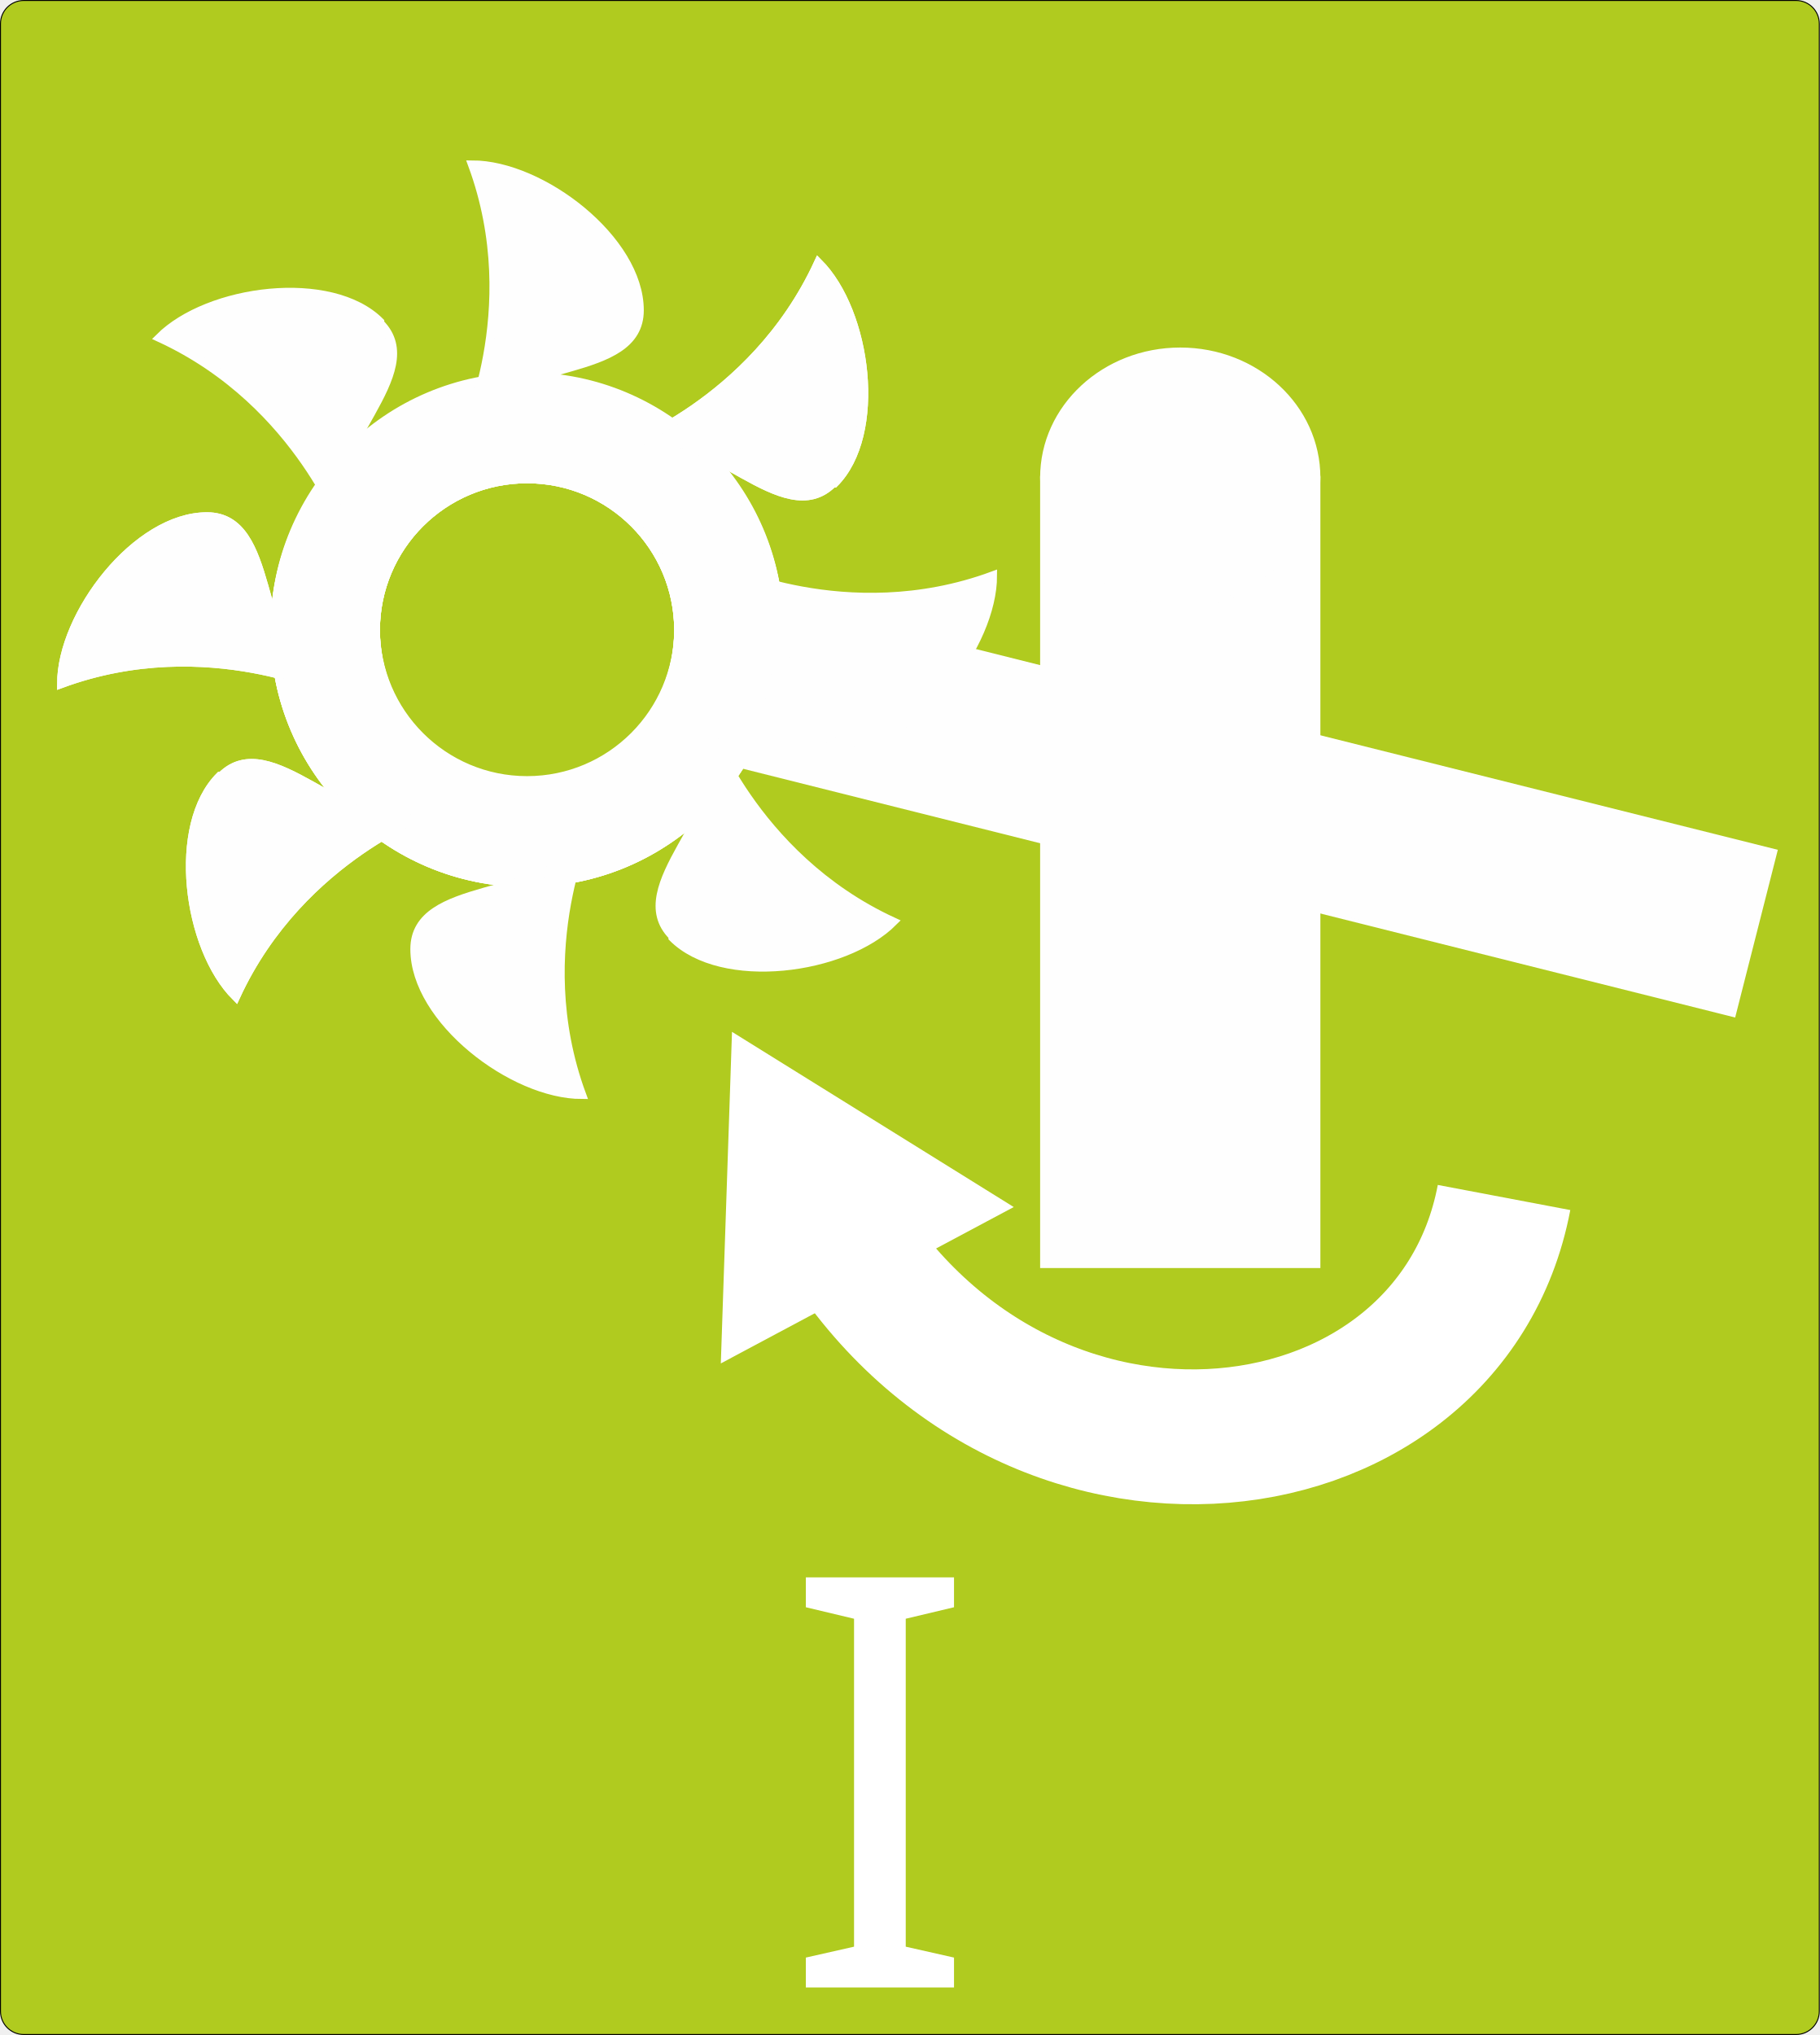
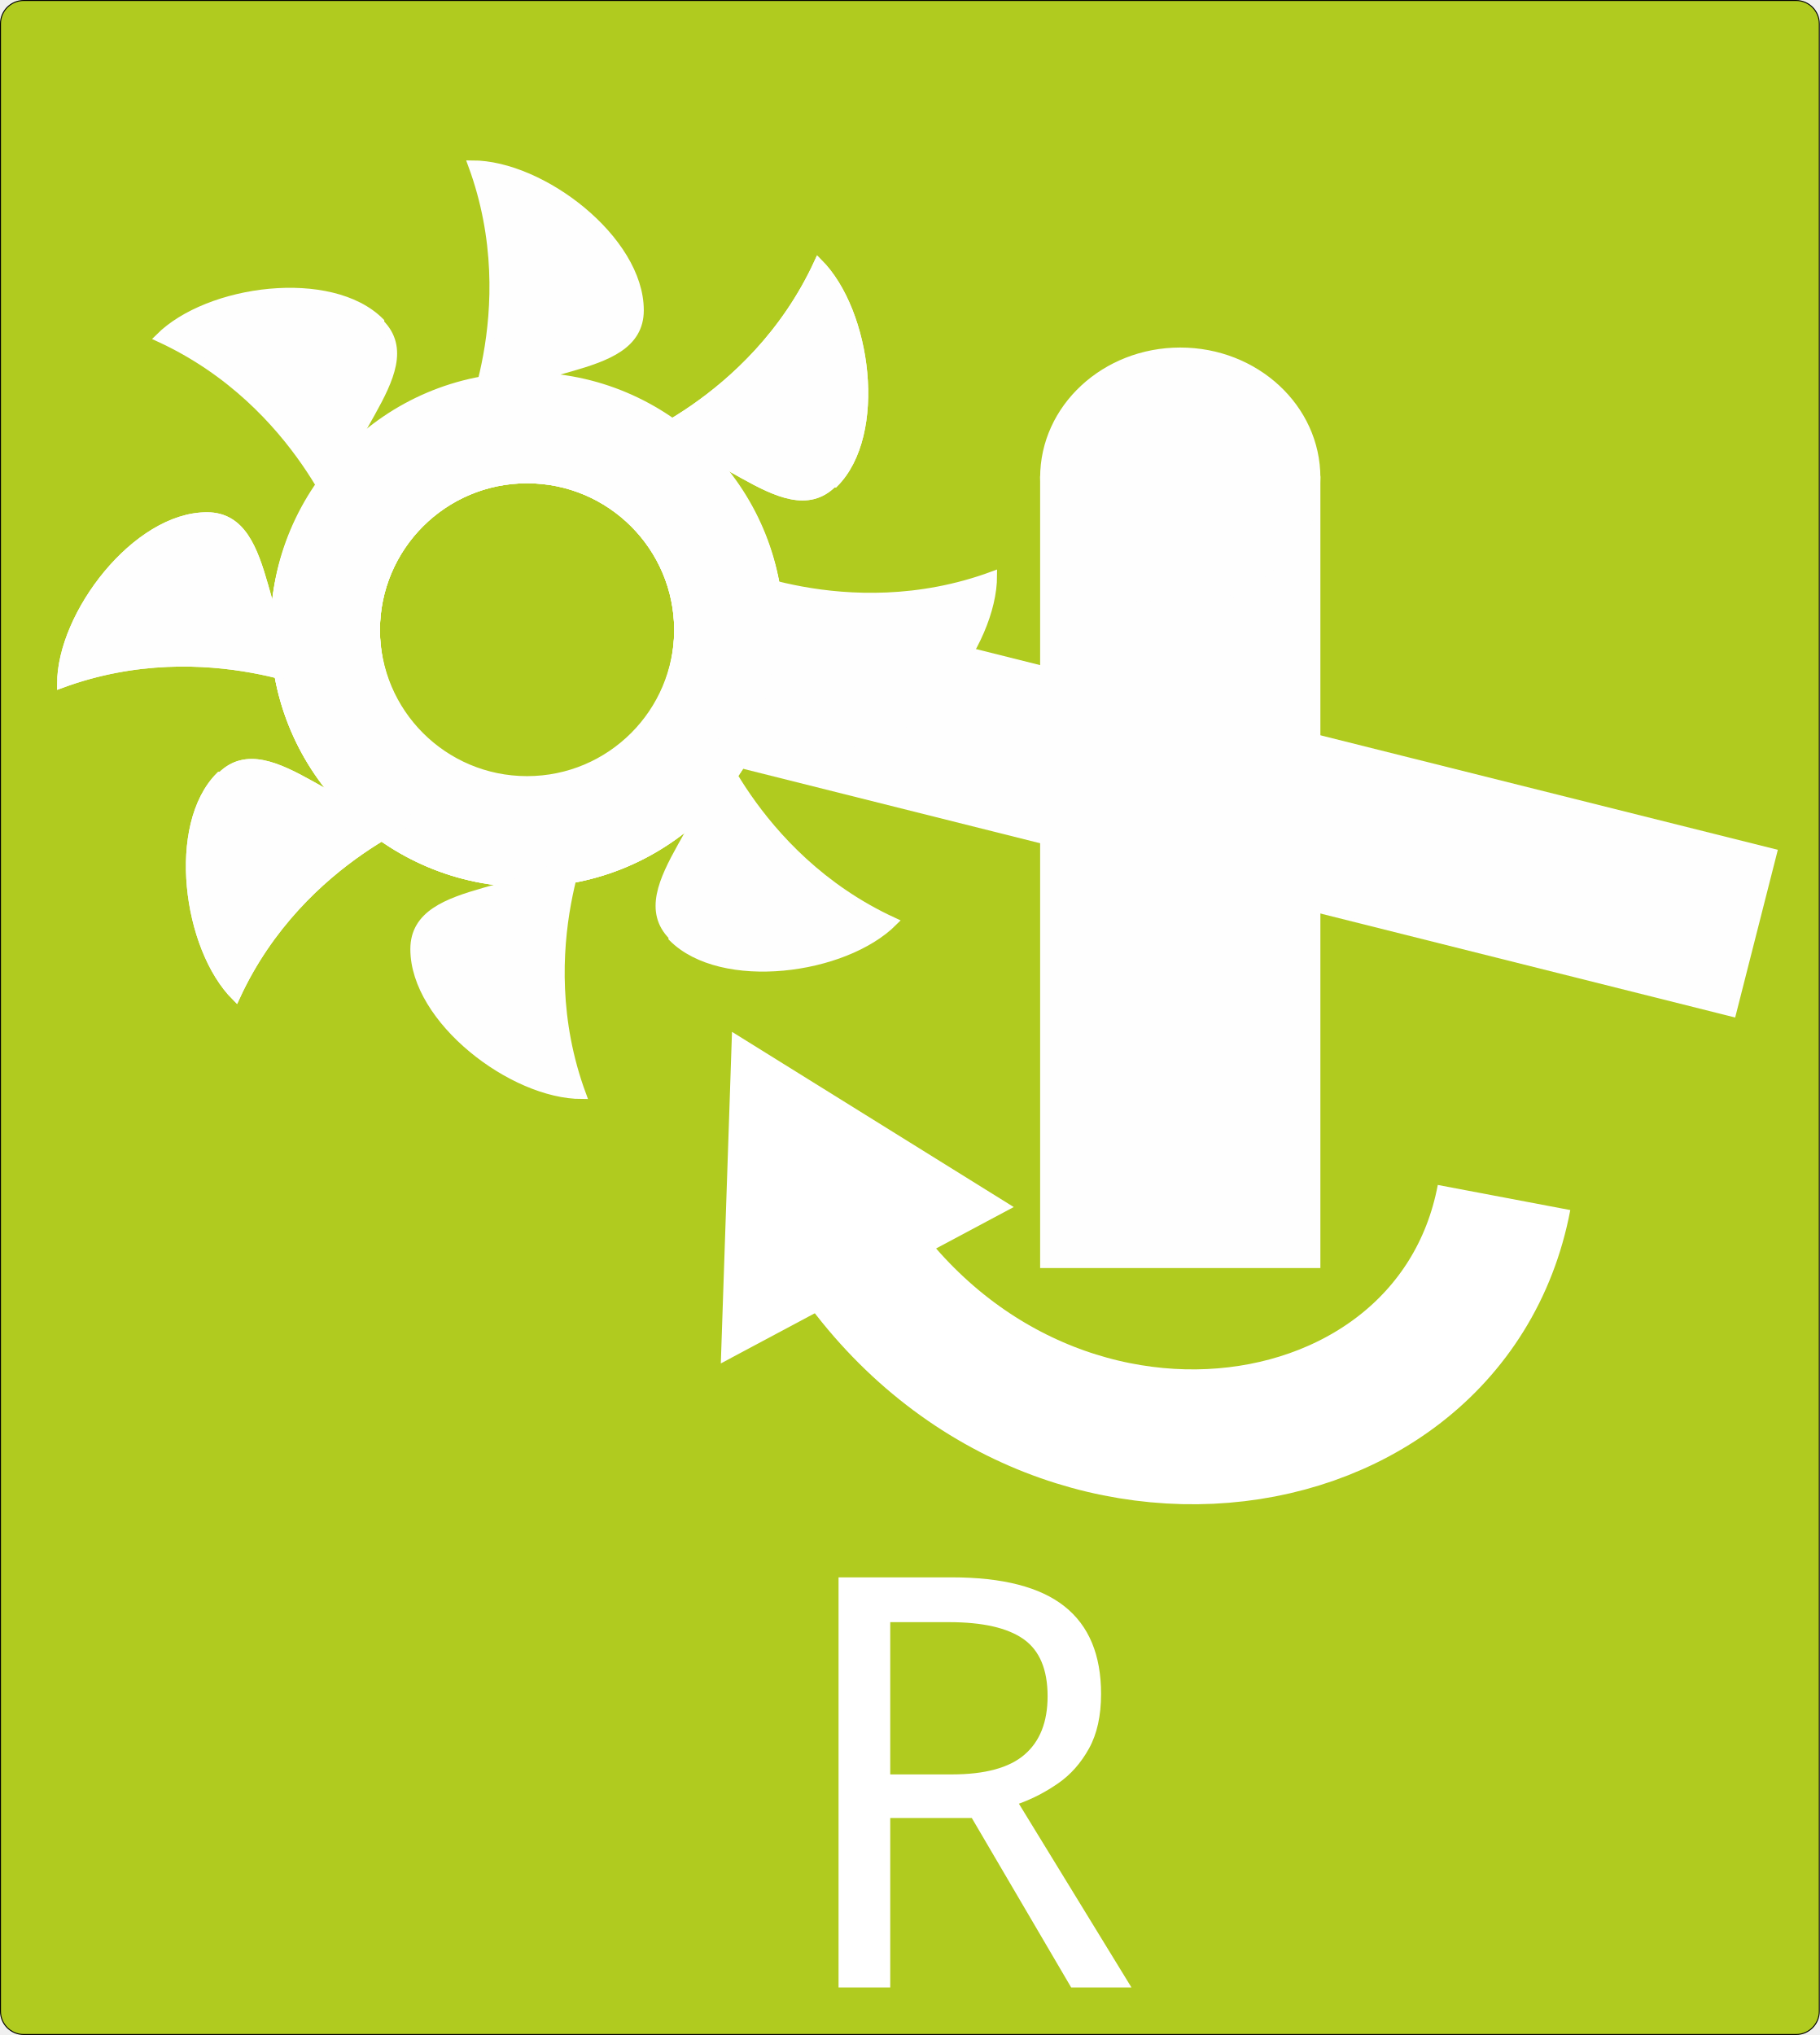
<svg xmlns="http://www.w3.org/2000/svg" width="333.922mm" height="373.391mm" viewBox="0 0 333.922 373.391" version="1.1" id="svg6424">
  <defs id="defs6418">
    <marker orient="auto" refY="0.0" refX="0.0" id="TriangleInS" style="overflow:visible">
      <path id="path9794" d="M 5.77,0.0 L -2.88,5.0 L -2.88,-5.0 L 5.77,0.0 z " style="fill-rule:evenodd;stroke:#ffffff;stroke-width:1pt;stroke-opacity:1;fill:#ffffff;fill-opacity:1" transform="scale(-0.2)" />
    </marker>
    <marker orient="auto" refY="0.0" refX="0.0" id="marker16171" style="overflow:visible">
      <path id="path16169" style="fill-rule:evenodd;stroke-width:0.625;stroke-linejoin:round;stroke:#ffffff;stroke-opacity:1;fill:#ffffff;fill-opacity:1" d="M 8.719,4.034 L -2.207,0.016 L 8.719,-4.002 C 6.973,-1.63 6.983,1.616 8.719,4.034 z " transform="scale(0.3) translate(-2.3,0)" />
    </marker>
    <marker orient="auto" refY="0.0" refX="0.0" id="marker15909" style="overflow:visible">
      <path id="path15907" style="fill-rule:evenodd;stroke-width:0.625;stroke-linejoin:round;stroke:#ffffff;stroke-opacity:1;fill:#ffffff;fill-opacity:1" d="M 8.719,4.034 L -2.207,0.016 L 8.719,-4.002 C 6.973,-1.63 6.983,1.616 8.719,4.034 z " transform="scale(0.3) translate(-2.3,0)" />
    </marker>
    <marker orient="auto" refY="0.0" refX="0.0" id="marker15857" style="overflow:visible">
      <path id="path15855" d="M 0.0,0.0 L 5.0,-5.0 L -12.5,0.0 L 5.0,5.0 L 0.0,0.0 z " style="fill-rule:evenodd;stroke:#ffffff;stroke-width:1pt;stroke-opacity:1;fill:#ffffff;fill-opacity:1" transform="scale(0.2) translate(6,0)" />
    </marker>
    <marker orient="auto" refY="0.0" refX="0.0" id="Arrow2Sstart" style="overflow:visible">
      <path id="path9685" style="fill-rule:evenodd;stroke-width:0.625;stroke-linejoin:round;stroke:#ffffff;stroke-opacity:1;fill:#ffffff;fill-opacity:1" d="M 8.719,4.034 L -2.207,0.016 L 8.719,-4.002 C 6.973,-1.63 6.983,1.616 8.719,4.034 z " transform="scale(0.3) translate(-2.3,0)" />
    </marker>
    <marker orient="auto" refY="0" refX="0" id="Arrow2Mstart" style="overflow:visible">
      <path id="path9679" style="fill:#ffffff;fill-opacity:1;fill-rule:evenodd;stroke:#ffffff;stroke-width:0.625;stroke-linejoin:round;stroke-opacity:1" d="M 8.719,4.034 -2.207,0.016 8.719,-4.002 c -1.745,2.372 -1.735,5.617 -6e-7,8.035 z" transform="scale(0.6)" />
    </marker>
    <marker orient="auto" refY="0" refX="0" id="Arrow2Lstart" style="overflow:visible">
      <path id="path9673" style="fill:#000000;fill-opacity:1;fill-rule:evenodd;stroke:#000000;stroke-width:0.625;stroke-linejoin:round;stroke-opacity:1" d="M 8.719,4.034 -2.207,0.016 8.719,-4.002 c -1.745,2.372 -1.735,5.617 -6e-7,8.035 z" transform="matrix(1.1,0,0,1.1,1.1,0)" />
    </marker>
    <marker orient="auto" refY="0" refX="0" id="Arrow1Sstart" style="overflow:visible">
      <path id="path9667" d="M 0,0 5,-5 -12.5,0 5,5 Z" style="fill:#000000;fill-opacity:1;fill-rule:evenodd;stroke:#000000;stroke-width:1pt;stroke-opacity:1" transform="matrix(0.2,0,0,0.2,1.2,0)" />
    </marker>
    <marker orient="auto" refY="0" refX="0" id="Arrow1Mend-7" style="overflow:visible">
      <path id="path9270-3" d="M 0,0 5,-5 -12.5,0 5,5 Z" style="fill:#ffffff;fill-opacity:1;fill-rule:evenodd;stroke:#ffffff;stroke-width:1pt;stroke-opacity:1" transform="matrix(-0.4,0,0,-0.4,-4,0)" />
    </marker>
  </defs>
  <g id="layer1" transform="translate(108.9985,28.54902)">
    <rect class="fil3 str3" x="82.173" y="59.078" width="50.8" height="144.727" id="rect679-0-4-0-6" style="clip-rule:evenodd;fill:#fefefe;fill-rule:evenodd;stroke:#fefefe;stroke-width:0.625;image-rendering:optimizeQuality;shape-rendering:geometricPrecision;text-rendering:geometricPrecision" />
    <ellipse class="fil3 str3" cx="107.573" cy="59.078" rx="25.4" ry="23.548" id="ellipse681-4-84-4-6" style="clip-rule:evenodd;fill:#fefefe;fill-rule:evenodd;stroke:#fefefe;stroke-width:0.625;image-rendering:optimizeQuality;shape-rendering:geometricPrecision;text-rendering:geometricPrecision" />
    <path class="fil3 str1" d="m -12.284,40.822 c 25.4,0 46.302,20.637 46.302,46.302 0,25.4 -20.637,46.302 -46.302,46.302 -25.4,0 -46.302,-20.637 -46.302,-46.302 0,-25.4 20.637,-46.302 46.302,-46.302 z m 0,18.521 c 15.346,0 27.781,12.435 27.781,27.781 0,15.346 -12.435,27.781 -27.781,27.781 -15.346,0 -27.781,-12.435 -27.781,-27.781 0,-15.346 12.435,-27.781 27.781,-27.781 z" id="path687-7-87-5-6" style="clip-rule:evenodd;fill:#fefefe;fill-rule:evenodd;stroke:#fefefe;stroke-width:1.562;image-rendering:optimizeQuality;shape-rendering:geometricPrecision;text-rendering:geometricPrecision" />
    <path class="fil3 str1" d="m -71.021,66.222 c 12.7,0 8.731,23.813 19.579,30.692 4.498,2.646 -19.05,-10.054 -46.302,0 0,-12.7 13.758,-30.692 26.723,-30.692 z" id="path689-0-1-8-3" style="clip-rule:evenodd;fill:#fefefe;fill-rule:evenodd;stroke:#fefefe;stroke-width:1.562;image-rendering:optimizeQuality;shape-rendering:geometricPrecision;text-rendering:geometricPrecision" />
    <path class="fil3 str1" d="m -12.284,40.822 c 25.4,0 46.302,20.637 46.302,46.302 0,25.4 -20.637,46.302 -46.302,46.302 -25.4,0 -46.302,-20.637 -46.302,-46.302 0,-25.4 20.637,-46.302 46.302,-46.302 z m 0,18.521 c 15.346,0 27.781,12.435 27.781,27.781 0,15.346 -12.435,27.781 -27.781,27.781 -15.346,0 -27.781,-12.435 -27.781,-27.781 0,-15.346 12.435,-27.781 27.781,-27.781 z" id="path691-1-2-7-6" style="clip-rule:evenodd;fill:#fefefe;fill-rule:evenodd;stroke:#fefefe;stroke-width:1.562;image-rendering:optimizeQuality;shape-rendering:geometricPrecision;text-rendering:geometricPrecision" />
    <path class="fil3 str1" d="m -71.021,66.222 c 12.7,0 8.731,23.813 19.579,30.692 4.498,2.646 -19.05,-10.054 -46.302,0 0,-12.7 13.758,-30.692 26.723,-30.692 z" id="path693-7-4-6-8" style="clip-rule:evenodd;fill:#fefefe;fill-rule:evenodd;stroke:#fefefe;stroke-width:1.562;image-rendering:optimizeQuality;shape-rendering:geometricPrecision;text-rendering:geometricPrecision" />
    <path class="fil3 str1" d="m -12.284,133.161 c -25.4,0 -46.302,-20.637 -46.302,-46.302 0,-25.4 20.637,-46.302 46.302,-46.302 25.4,0 46.302,20.637 46.302,46.302 0,25.4 -20.637,46.302 -46.302,46.302 z m 0,-18.521 c -15.346,0 -27.781,-12.435 -27.781,-27.781 0,-15.346 12.435,-27.781 27.781,-27.781 15.346,0 27.781,12.435 27.781,27.781 0,15.346 -12.435,27.781 -27.781,27.781 z" id="path695-0-8-0-7" style="clip-rule:evenodd;fill:#fefefe;fill-rule:evenodd;stroke:#fefefe;stroke-width:1.562;image-rendering:optimizeQuality;shape-rendering:geometricPrecision;text-rendering:geometricPrecision" />
    <path class="fil3 str1" d="m 46.454,107.761 c -12.7,0 -8.731,-23.813 -19.579,-30.692 -4.498,-2.646 19.05,10.054 46.302,0 0,12.7 -13.758,30.692 -26.723,30.692 z" id="path697-4-0-1-8" style="clip-rule:evenodd;fill:#fefefe;fill-rule:evenodd;stroke:#fefefe;stroke-width:1.562;image-rendering:optimizeQuality;shape-rendering:geometricPrecision;text-rendering:geometricPrecision" />
    <path class="fil3 str1" d="m 8.354,28.386 c 0,12.7 -23.813,8.731 -30.692,19.579 -2.646,4.498 10.054,-19.05 0,-46.302 12.7,0 30.692,13.758 30.692,26.723 z" id="path699-6-8-5-0" style="clip-rule:evenodd;fill:#fefefe;fill-rule:evenodd;stroke:#fefefe;stroke-width:1.562;image-rendering:optimizeQuality;shape-rendering:geometricPrecision;text-rendering:geometricPrecision" />
    <path class="fil3 str1" d="m -58.586,87.124 c 0,-25.4 20.637,-46.302 46.302,-46.302 25.4,0 46.302,20.637 46.302,46.302 0,25.4 -20.637,46.302 -46.302,46.302 -25.4,0 -46.302,-20.637 -46.302,-46.302 z m 18.521,0 c 0,-15.346 12.435,-27.781 27.781,-27.781 15.346,0 27.781,12.435 27.781,27.781 0,15.346 -12.435,27.781 -27.781,27.781 -15.346,0 -27.781,-12.435 -27.781,-27.781 z" id="path701-3-6-0-6" style="clip-rule:evenodd;fill:#fefefe;fill-rule:evenodd;stroke:#fefefe;stroke-width:1.562;image-rendering:optimizeQuality;shape-rendering:geometricPrecision;text-rendering:geometricPrecision" />
    <path class="fil3 str1" d="m -32.921,145.597 c 0,-12.7 23.813,-8.731 30.692,-19.579 2.646,-4.498 -10.054,19.05 0,46.302 -12.7,0 -30.692,-13.758 -30.692,-26.723 z" id="path703-3-5-2-7" style="clip-rule:evenodd;fill:#fefefe;fill-rule:evenodd;stroke:#fefefe;stroke-width:1.562;image-rendering:optimizeQuality;shape-rendering:geometricPrecision;text-rendering:geometricPrecision" />
    <path class="fil3 str1" d="m -39.271,30.768 c 8.996,8.996 -10.848,23.019 -7.673,35.454 1.323,5.027 -6.35,-20.637 -32.808,-32.808 8.996,-8.996 31.485,-11.906 40.481,-2.91 z" id="path705-2-0-8-4" style="clip-rule:evenodd;fill:#fefefe;fill-rule:evenodd;stroke:#fefefe;stroke-width:1.562;image-rendering:optimizeQuality;shape-rendering:geometricPrecision;text-rendering:geometricPrecision" />
    <path class="fil3 str1" d="m 14.439,143.216 c -8.996,-8.996 10.848,-23.019 7.673,-35.454 -1.323,-5.027 6.35,20.637 32.808,32.808 -8.996,8.996 -31.485,11.906 -40.481,2.91 z" id="path707-1-4-2-1" style="clip-rule:evenodd;fill:#fefefe;fill-rule:evenodd;stroke:#fefefe;stroke-width:1.562;image-rendering:optimizeQuality;shape-rendering:geometricPrecision;text-rendering:geometricPrecision" />
    <rect ry="4.265" y="-28.46" x="-108.91" height="373.213" width="333.745" id="rect3844-0-9-1-7" style="clip-rule:evenodd;opacity:1;fill:#b0cb1f;fill-opacity:1;fill-rule:evenodd;stroke:#000000;stroke-width:0.178;stroke-miterlimit:4;stroke-dasharray:none;stroke-dashoffset:0;stroke-opacity:1;image-rendering:optimizeQuality;shape-rendering:geometricPrecision;text-rendering:geometricPrecision" />
    <path class="fil3 str1" d="m 43.808,60.136 c -8.996,8.996 -23.019,-10.848 -35.454,-7.673 -5.027,1.323 20.637,-6.35 32.808,-32.808 8.996,8.996 11.906,31.485 2.91,40.481 z" id="path709-5-4-0-5" style="clip-rule:evenodd;fill:#fefefe;fill-rule:evenodd;stroke:#fefefe;stroke-width:1.562;image-rendering:optimizeQuality;shape-rendering:geometricPrecision;text-rendering:geometricPrecision" />
    <path class="fil3 str1" d="m -68.375,113.847 c 8.996,-8.996 23.019,10.848 35.454,7.673 5.027,-1.323 -20.637,6.35 -32.808,32.808 -8.996,-8.996 -11.906,-31.485 -2.91,-40.481 z" id="path711-4-3-7-0" style="clip-rule:evenodd;fill:#fefefe;fill-rule:evenodd;stroke:#fefefe;stroke-width:1.562;image-rendering:optimizeQuality;shape-rendering:geometricPrecision;text-rendering:geometricPrecision" />
    <polygon class="fil3 str3" points="37067,12565 36348,12385 36324,12500 37038,12679 " id="polygon713-5-35-6-1" style="clip-rule:evenodd;fill:#fefefe;fill-rule:evenodd;stroke:#fefefe;stroke-width:2.362;image-rendering:optimizeQuality;shape-rendering:geometricPrecision;text-rendering:geometricPrecision" transform="matrix(0.2645833,0,0,0.2645833,-9590.465,-3196.884)" />
    <rect class="fil3 str3" x="82.173" y="59.078" width="50.8" height="144.727" id="rect715-7-2-7-5" style="clip-rule:evenodd;fill:#fefefe;fill-rule:evenodd;stroke:#fefefe;stroke-width:0.625;image-rendering:optimizeQuality;shape-rendering:geometricPrecision;text-rendering:geometricPrecision" />
    <ellipse class="fil3 str3" cx="107.573" cy="59.078" rx="25.4" ry="23.548" id="ellipse717-3-6-5-0" style="clip-rule:evenodd;fill:#fefefe;fill-rule:evenodd;stroke:#fefefe;stroke-width:0.625;image-rendering:optimizeQuality;shape-rendering:geometricPrecision;text-rendering:geometricPrecision" />
    <path class="fil3 str1" d="m -12.284,40.822 c 25.4,0 46.302,20.637 46.302,46.302 0,25.4 -20.637,46.302 -46.302,46.302 -25.4,0 -46.302,-20.637 -46.302,-46.302 0,-25.4 20.637,-46.302 46.302,-46.302 z m 0,18.521 c 15.346,0 27.781,12.435 27.781,27.781 0,15.346 -12.435,27.781 -27.781,27.781 -15.346,0 -27.781,-12.435 -27.781,-27.781 0,-15.346 12.435,-27.781 27.781,-27.781 z" id="path719-9-2-6-3" style="clip-rule:evenodd;fill:#fefefe;fill-rule:evenodd;stroke:#fefefe;stroke-width:1.562;image-rendering:optimizeQuality;shape-rendering:geometricPrecision;text-rendering:geometricPrecision" />
    <path class="fil3 str1" d="m -71.021,66.222 c 12.7,0 8.731,23.813 19.579,30.692 4.498,2.646 -19.05,-10.054 -46.302,0 0,-12.7 13.758,-30.692 26.723,-30.692 z" id="path721-5-63-0-1" style="clip-rule:evenodd;fill:#fefefe;fill-rule:evenodd;stroke:#fefefe;stroke-width:1.562;image-rendering:optimizeQuality;shape-rendering:geometricPrecision;text-rendering:geometricPrecision" />
    <path class="fil3 str1" d="m -12.284,40.822 c 25.4,0 46.302,20.637 46.302,46.302 0,25.4 -20.637,46.302 -46.302,46.302 -25.4,0 -46.302,-20.637 -46.302,-46.302 0,-25.4 20.637,-46.302 46.302,-46.302 z m 0,18.521 c 15.346,0 27.781,12.435 27.781,27.781 0,15.346 -12.435,27.781 -27.781,27.781 -15.346,0 -27.781,-12.435 -27.781,-27.781 0,-15.346 12.435,-27.781 27.781,-27.781 z" id="path723-7-1-2-9" style="clip-rule:evenodd;fill:#fefefe;fill-rule:evenodd;stroke:#fefefe;stroke-width:1.562;image-rendering:optimizeQuality;shape-rendering:geometricPrecision;text-rendering:geometricPrecision" />
    <path class="fil3 str1" d="m -71.021,66.222 c 12.7,0 8.731,23.813 19.579,30.692 4.498,2.646 -19.05,-10.054 -46.302,0 0,-12.7 13.758,-30.692 26.723,-30.692 z" id="path725-1-2-9-2" style="clip-rule:evenodd;fill:#fefefe;fill-rule:evenodd;stroke:#fefefe;stroke-width:1.562;image-rendering:optimizeQuality;shape-rendering:geometricPrecision;text-rendering:geometricPrecision" />
    <path class="fil3 str1" d="m -12.284,133.161 c -25.4,0 -46.302,-20.637 -46.302,-46.302 0,-25.4 20.637,-46.302 46.302,-46.302 25.4,0 46.302,20.637 46.302,46.302 0,25.4 -20.637,46.302 -46.302,46.302 z m 0,-18.521 c -15.346,0 -27.781,-12.435 -27.781,-27.781 0,-15.346 12.435,-27.781 27.781,-27.781 15.346,0 27.781,12.435 27.781,27.781 0,15.346 -12.435,27.781 -27.781,27.781 z" id="path727-7-7-6-9" style="clip-rule:evenodd;fill:#fefefe;fill-rule:evenodd;stroke:#fefefe;stroke-width:1.562;image-rendering:optimizeQuality;shape-rendering:geometricPrecision;text-rendering:geometricPrecision" />
    <path class="fil3 str1" d="m 46.454,107.761 c -12.7,0 -8.731,-23.813 -19.579,-30.692 -4.498,-2.646 19.05,10.054 46.302,0 0,12.7 -13.758,30.692 -26.723,30.692 z" id="path729-1-4-3-0" style="clip-rule:evenodd;fill:#fefefe;fill-rule:evenodd;stroke:#fefefe;stroke-width:1.562;image-rendering:optimizeQuality;shape-rendering:geometricPrecision;text-rendering:geometricPrecision" />
    <path class="fil3 str1" d="m 8.354,28.386 c 0,12.7 -23.813,8.731 -30.692,19.579 -2.646,4.498 10.054,-19.05 0,-46.302 12.7,0 30.692,13.758 30.692,26.723 z" id="path731-5-5-8-0" style="clip-rule:evenodd;fill:#fefefe;fill-rule:evenodd;stroke:#fefefe;stroke-width:1.562;image-rendering:optimizeQuality;shape-rendering:geometricPrecision;text-rendering:geometricPrecision" />
    <path class="fil3 str1" d="m -58.586,87.124 c 0,-25.4 20.637,-46.302 46.302,-46.302 25.4,0 46.302,20.637 46.302,46.302 0,25.4 -20.637,46.302 -46.302,46.302 -25.4,0 -46.302,-20.637 -46.302,-46.302 z m 18.521,0 c 0,-15.346 12.435,-27.781 27.781,-27.781 15.346,0 27.781,12.435 27.781,27.781 0,15.346 -12.435,27.781 -27.781,27.781 -15.346,0 -27.781,-12.435 -27.781,-27.781 z" id="path733-5-0-1-6" style="clip-rule:evenodd;fill:#fefefe;fill-rule:evenodd;stroke:#fefefe;stroke-width:1.562;image-rendering:optimizeQuality;shape-rendering:geometricPrecision;text-rendering:geometricPrecision" />
    <path class="fil3 str1" d="m -32.921,145.597 c 0,-12.7 23.813,-8.731 30.692,-19.579 2.646,-4.498 -10.054,19.05 0,46.302 -12.7,0 -30.692,-13.758 -30.692,-26.723 z" id="path735-7-0-6-6" style="clip-rule:evenodd;fill:#fefefe;fill-rule:evenodd;stroke:#fefefe;stroke-width:1.562;image-rendering:optimizeQuality;shape-rendering:geometricPrecision;text-rendering:geometricPrecision" />
    <path class="fil3 str1" d="m -39.271,30.768 c 8.996,8.996 -10.848,23.019 -7.673,35.454 1.323,5.027 -6.35,-20.637 -32.808,-32.808 8.996,-8.996 31.485,-11.906 40.481,-2.91 z" id="path737-5-3-9-0" style="clip-rule:evenodd;fill:#fefefe;fill-rule:evenodd;stroke:#fefefe;stroke-width:1.562;image-rendering:optimizeQuality;shape-rendering:geometricPrecision;text-rendering:geometricPrecision" />
    <path class="fil3 str1" d="m 14.439,143.216 c -8.996,-8.996 10.848,-23.019 7.673,-35.454 -1.323,-5.027 6.35,20.637 32.808,32.808 -8.996,8.996 -31.485,11.906 -40.481,2.91 z" id="path739-6-2-3-6" style="clip-rule:evenodd;fill:#fefefe;fill-rule:evenodd;stroke:#fefefe;stroke-width:1.562;image-rendering:optimizeQuality;shape-rendering:geometricPrecision;text-rendering:geometricPrecision" />
    <path class="fil3 str1" d="m 43.808,60.136 c -8.996,8.996 -23.019,-10.848 -35.454,-7.673 -5.027,1.323 20.637,-6.35 32.808,-32.808 8.996,8.996 11.906,31.485 2.91,40.481 z" id="path741-6-9-1-5" style="clip-rule:evenodd;fill:#fefefe;fill-rule:evenodd;stroke:#fefefe;stroke-width:1.562;image-rendering:optimizeQuality;shape-rendering:geometricPrecision;text-rendering:geometricPrecision" />
    <path class="fil3 str1" d="m -68.375,113.847 c 8.996,-8.996 23.019,10.848 35.454,7.673 5.027,-1.323 -20.637,6.35 -32.808,32.808 -8.996,-8.996 -11.906,-31.485 -2.91,-40.481 z" id="path743-9-0-0-7" style="clip-rule:evenodd;fill:#fefefe;fill-rule:evenodd;stroke:#fefefe;stroke-width:1.562;image-rendering:optimizeQuality;shape-rendering:geometricPrecision;text-rendering:geometricPrecision" />
    <text xml:space="preserve" style="font-style:normal;font-weight:normal;font-size:105.384px;line-height:1.25;font-family:sans-serif;letter-spacing:0px;word-spacing:0px;clip-rule:evenodd;fill:#000000;fill-opacity:1;fill-rule:evenodd;stroke:none;stroke-width:2.635;image-rendering:optimizeQuality;shape-rendering:geometricPrecision;text-rendering:geometricPrecision" x="34.652" y="336.121" id="text13215-9-81-4-2-6">
-       <tspan id="tspan13213-7-9-00-1-0" x="34.652" y="336.121" style="fill:#ffffff;fill-opacity:1;stroke-width:2.635">I</tspan>
+       <tspan id="tspan13213-7-9-00-1-0" x="34.652" y="336.121" style="fill:#ffffff;fill-opacity:1;stroke-width:2.635">R</tspan>
    </text>
    <path style="fill:none;stroke:#ffffff;stroke-width:24.746;stroke-linecap:butt;stroke-linejoin:miter;stroke-miterlimit:4;stroke-dasharray:none;stroke-opacity:1;marker-start:url(#TriangleInS)" d="m 41.874,191.786 c 33.243,62.265 114.911,53.207 125.112,-0.612" id="path9653" />
  </g>
</svg>
